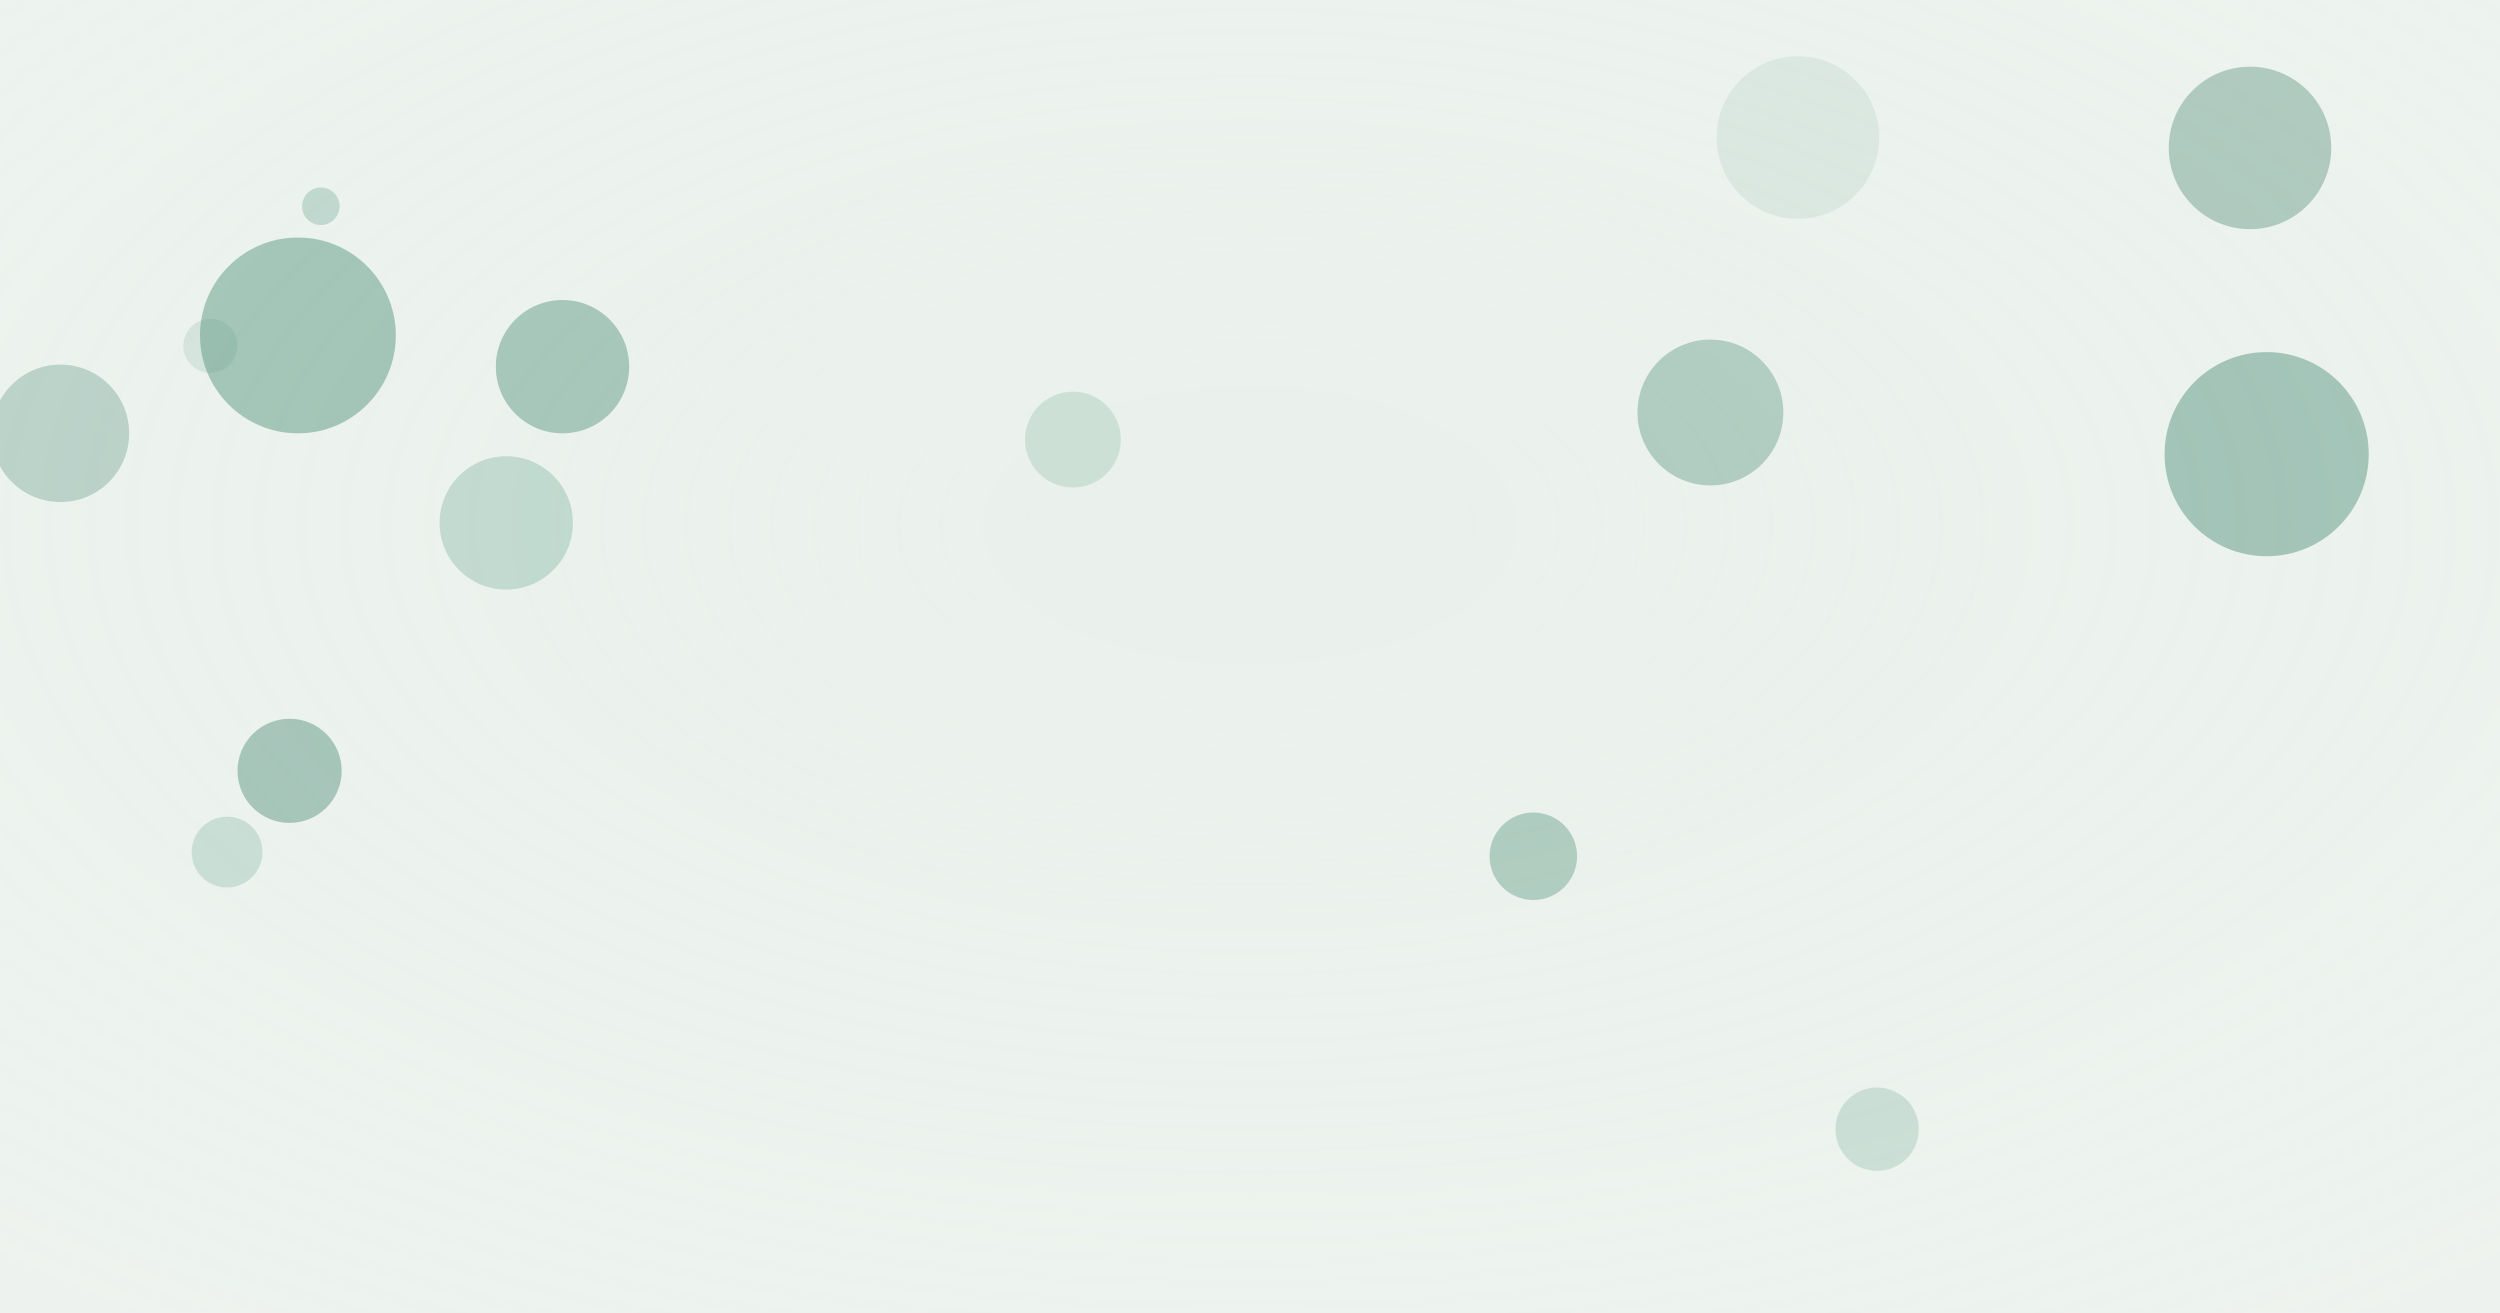
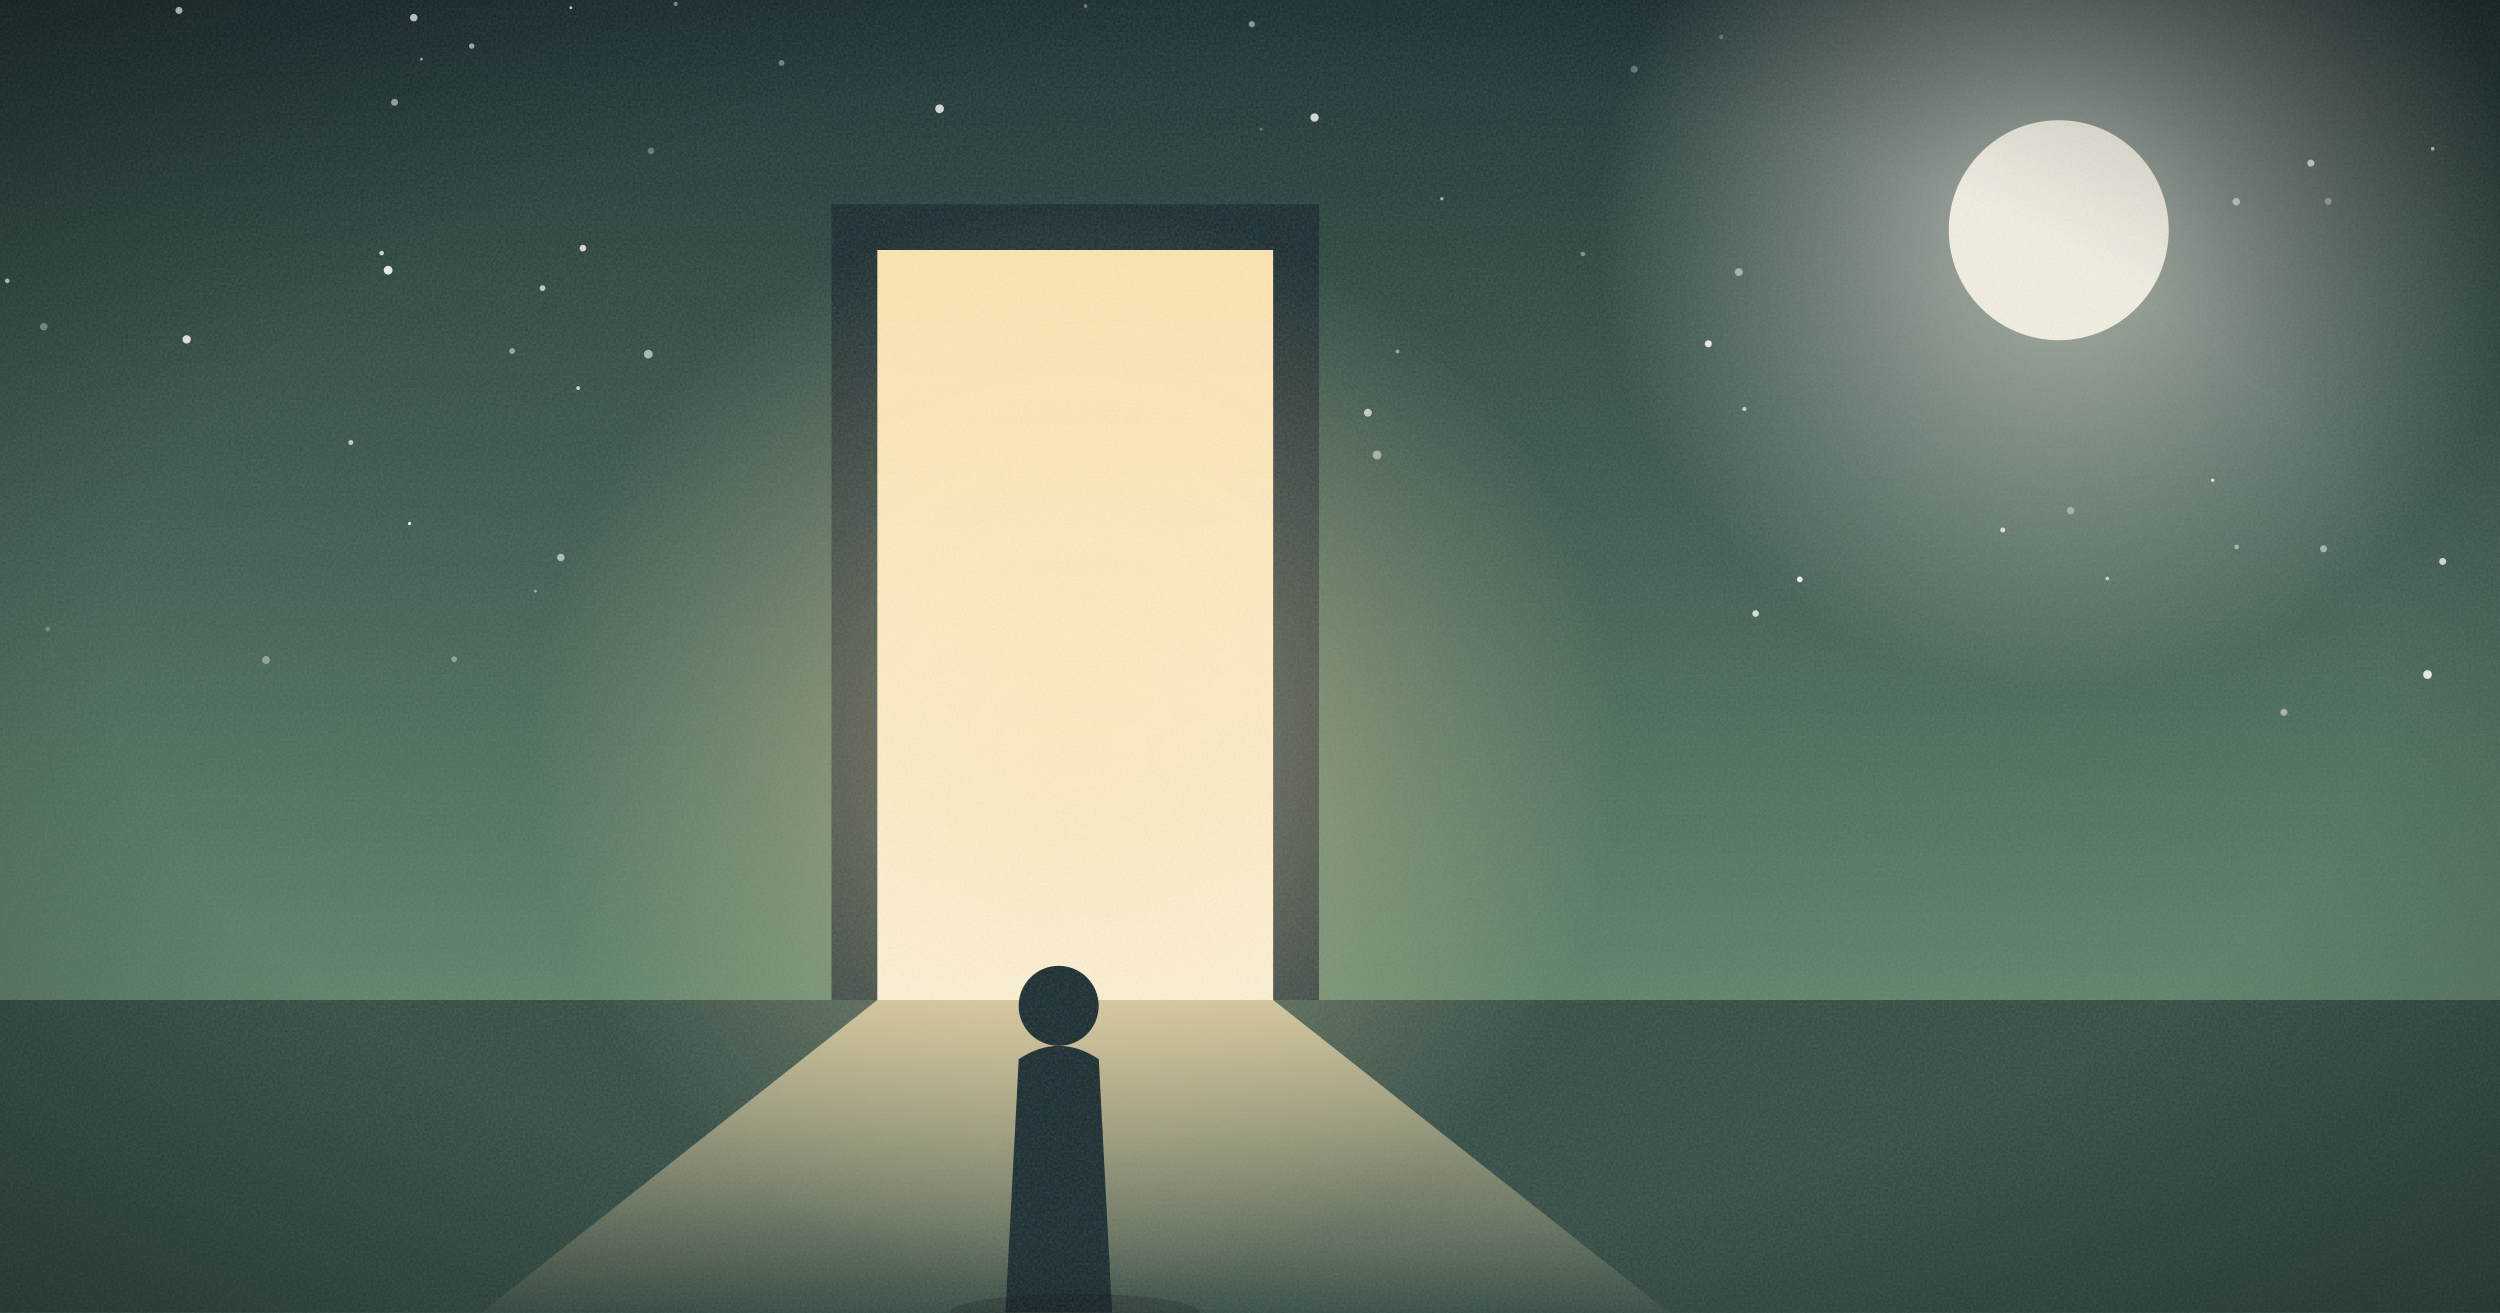
<svg xmlns="http://www.w3.org/2000/svg" viewBox="0 0 1200 630" width="1200" height="630">
-   <rect width="1200" height="630" fill="#eaf1ec" />
-   <circle cx="29" cy="208" r="33" fill="#398067" opacity="0.32" />
-   <circle cx="243" cy="251" r="32" fill="#88b7a5" opacity="0.45" />
-   <circle cx="139" cy="370" r="25" fill="#387e65" opacity="0.43" />
-   <circle cx="901" cy="542" r="20" fill="#3c896d" opacity="0.22" />
-   <circle cx="1088" cy="218" r="49" fill="#398168" opacity="0.45" />
-   <circle cx="143" cy="161" r="47" fill="#3b876b" opacity="0.46" />
-   <circle cx="154" cy="99" r="9" fill="#83b4a2" opacity="0.48" />
-   <circle cx="821" cy="198" r="35" fill="#397f66" opacity="0.34" />
-   <circle cx="270" cy="176" r="32" fill="#3a8369" opacity="0.42" />
-   <circle cx="515" cy="211" r="23" fill="#78ad99" opacity="0.27" />
-   <circle cx="109" cy="409" r="17" fill="#78ae9a" opacity="0.35" />
-   <circle cx="1080" cy="71" r="39" fill="#387c63" opacity="0.39" />
-   <circle cx="101" cy="166" r="13" fill="#3b876c" opacity="0.15" />
-   <circle cx="863" cy="66" r="39" fill="#7eb19e" opacity="0.18" />
-   <circle cx="736" cy="411" r="21" fill="#3b866b" opacity="0.37" />
-   <rect width="1200" height="630" fill="url(#vg)" opacity="0.5" />
  <defs>
-     <radialGradient id="vg" cx="50%" cy="40%" r="75%">
-       <stop offset="0%" stop-color="#fdfcfa" stop-opacity="0" />
-       <stop offset="100%" stop-color="#fdfcfa" stop-opacity="0.35" />
+     <linearGradient id="sky" x1="0" y1="0" x2="0" y2="1">
+       <stop offset="0" stop-color="#172c2f" />
+       <stop offset="1" stop-color="#709a76" />
+     </linearGradient>
+     <radialGradient id="sunglow">
+       <stop offset="0" stop-color="#f3efe2" stop-opacity=".65" />
+       <stop offset="1" stop-color="#f3efe2" stop-opacity="0" />
+     </radialGradient>
+     <radialGradient id="vig" cx=".5" cy=".5" r=".75">
+       <stop offset=".6" stop-color="#000" stop-opacity="0" />
+       <stop offset="1" stop-color="#000" stop-opacity=".38" />
+     </radialGradient>
+     <filter id="grain" x="0" y="0" width="100%" height="100%">
+       <feTurbulence type="fractalNoise" baseFrequency=".85" numOctaves="2" stitchTiles="stitch" />
+       <feColorMatrix values="0 0 0 0 .5  0 0 0 0 .5  0 0 0 0 .5  0 0 0 .55 0" />
+     </filter>
+     <linearGradient id="doorlight" x1="0" y1="0" x2="0" y2="1">
+       <stop offset="0" stop-color="#ffe6b0" />
+       <stop offset="1" stop-color="#fff5df" />
+     </linearGradient>
+     <linearGradient id="beam" x1="0" y1="0" x2="0" y2="1">
+       <stop offset="0" stop-color="#ffe6b0" stop-opacity=".75" />
+       <stop offset="1" stop-color="#ffe6b0" stop-opacity=".05" />
+     </linearGradient>
+     <radialGradient id="glow">
+       <stop offset="0" stop-color="#ffe6b0" stop-opacity=".5" />
+       <stop offset="1" stop-color="#ffe6b0" stop-opacity="0" />
    </radialGradient>
  </defs>
+   <rect width="1200" height="630" fill="url(#sky)" />
+   <circle cx="993.9" cy="245.1" r="1.8" fill="#ffffff" opacity="0.4" />
+   <circle cx="670.8" cy="168.7" r="0.9" fill="#ffffff" opacity="0.5" />
+   <circle cx="453.2" cy="234.5" r="2.1" fill="#ffffff" opacity="0.5" />
+   <circle cx="375.1" cy="30.2" r="1.4" fill="#ffffff" opacity="0.4" />
+   <circle cx="834.6" cy="130.6" r="1.9" fill="#ffffff" opacity="0.5" />
+   <circle cx="312.5" cy="72.4" r="1.6" fill="#ffffff" opacity="0.3" />
+   <circle cx="464.7" cy="147.3" r="1.4" fill="#ffffff" opacity="0.3" />
+   <circle cx="1115.3" cy="263.4" r="1.7" fill="#ffffff" opacity="0.5" />
+   <circle cx="274" cy="3.7" r="0.7" fill="#ffffff" opacity="0.9" />
+   <circle cx="605.3" cy="62" r="0.7" fill="#ffffff" opacity="0.3" />
+   <circle cx="168.4" cy="212.4" r="1.2" fill="#ffffff" opacity="0.7" />
+   <circle cx="826.2" cy="17.7" r="1" fill="#ffffff" opacity="0.3" />
+   <circle cx="759.8" cy="121.9" r="1.1" fill="#ffffff" opacity="0.4" />
+   <circle cx="324.3" cy="1.9" r="1" fill="#ffffff" opacity="0.5" />
+   <circle cx="545.1" cy="139.9" r="1.9" fill="#ffffff" opacity="0.8" />
+   <circle cx="1096.3" cy="341.9" r="1.7" fill="#ffffff" opacity="0.5" />
+   <circle cx="21" cy="156.8" r="1.8" fill="#ffffff" opacity="0.4" />
+   <circle cx="22.9" cy="301.9" r="1.1" fill="#ffffff" opacity="0.3" />
+   <circle cx="553.4" cy="270.3" r="1.1" fill="#ffffff" opacity="0.7" />
+   <circle cx="410.1" cy="206.9" r="1.3" fill="#ffffff" opacity="0.4" />
+   <circle cx="1167.7" cy="71.4" r="0.9" fill="#ffffff" opacity="0.8" />
+   <circle cx="692.1" cy="95.4" r="0.8" fill="#ffffff" opacity="0.6" />
+   <circle cx="1109.2" cy="78.3" r="1.7" fill="#ffffff" opacity="0.8" />
+   <circle cx="863.9" cy="278.1" r="1.4" fill="#ffffff" opacity="0.9" />
+   <circle cx="631" cy="56.4" r="2" fill="#ffffff" opacity="0.8" />
+   <circle cx="565.6" cy="321.9" r="0.9" fill="#ffffff" opacity="0.5" />
+   <circle cx="311.2" cy="170" r="2.1" fill="#ffffff" opacity="0.6" />
+   <circle cx="186.3" cy="129.7" r="2.1" fill="#ffffff" opacity="0.9" />
+   <circle cx="257" cy="283.7" r="0.7" fill="#ffffff" opacity="0.5" />
+   <circle cx="820" cy="165" r="1.7" fill="#ffffff" opacity="0.9" />
+   <circle cx="1073.4" cy="96.8" r="1.8" fill="#ffffff" opacity="0.6" />
+   <circle cx="462" cy="295.3" r="1.6" fill="#ffffff" opacity="0.4" />
+   <circle cx="260.4" cy="138.3" r="1.4" fill="#ffffff" opacity="0.7" />
+   <circle cx="431.1" cy="132.6" r="1.5" fill="#ffffff" opacity="0.6" />
+   <circle cx="1172.5" cy="269.5" r="1.7" fill="#ffffff" opacity="0.8" />
+   <circle cx="202.3" cy="28.4" r="0.7" fill="#ffffff" opacity="0.7" />
+   <circle cx="1031.2" cy="104.2" r="0.6" fill="#ffffff" opacity="0.6" />
+   <circle cx="269.2" cy="267.6" r="1.8" fill="#ffffff" opacity="0.6" />
+   <circle cx="1011.5" cy="277.7" r="0.9" fill="#ffffff" opacity="0.7" />
+   <circle cx="85.9" cy="5" r="1.7" fill="#ffffff" opacity="0.9" />
+   <circle cx="183.2" cy="121.5" r="1.1" fill="#ffffff" opacity="0.8" />
+   <circle cx="198.6" cy="8.5" r="1.8" fill="#ffffff" opacity="0.9" />
+   <circle cx="445.9" cy="341.5" r="1.6" fill="#ffffff" opacity="0.4" />
+   <circle cx="656.6" cy="198.1" r="1.9" fill="#ffffff" opacity="0.7" />
+   <circle cx="837.3" cy="196.3" r="1" fill="#ffffff" opacity="0.7" />
+   <circle cx="605.6" cy="108.8" r="1" fill="#ffffff" opacity="0.3" />
+   <circle cx="1062.1" cy="230.5" r="0.8" fill="#ffffff" opacity="0.9" />
+   <circle cx="189.4" cy="49.1" r="1.7" fill="#ffffff" opacity="0.6" />
+   <circle cx="226.4" cy="22.1" r="1.3" fill="#ffffff" opacity="0.7" />
+   <circle cx="279.8" cy="119.1" r="1.6" fill="#ffffff" opacity="0.8" />
+   <circle cx="979.6" cy="109.7" r="2.1" fill="#ffffff" opacity="0.6" />
+   <circle cx="600.9" cy="11.6" r="1.5" fill="#ffffff" opacity="0.5" />
+   <circle cx="196.6" cy="251.3" r="0.8" fill="#ffffff" opacity="0.9" />
+   <circle cx="784.4" cy="33.2" r="1.7" fill="#ffffff" opacity="0.3" />
+   <circle cx="1073.6" cy="262.5" r="1.1" fill="#ffffff" opacity="0.5" />
+   <circle cx="842.7" cy="294.5" r="1.6" fill="#ffffff" opacity="0.8" />
+   <circle cx="661" cy="218.4" r="2.1" fill="#ffffff" opacity="0.5" />
+   <circle cx="1117.5" cy="96.6" r="1.7" fill="#ffffff" opacity="0.4" />
+   <circle cx="961.3" cy="254.4" r="1.2" fill="#ffffff" opacity="0.8" />
+   <circle cx="521.1" cy="2.9" r="0.9" fill="#ffffff" opacity="0.4" />
+   <circle cx="451" cy="52.2" r="2.1" fill="#ffffff" opacity="0.8" />
+   <circle cx="1165.2" cy="323.8" r="2.1" fill="#ffffff" opacity="0.9" />
+   <circle cx="520.2" cy="256.1" r="1.8" fill="#ffffff" opacity="0.3" />
+   <circle cx="245.8" cy="168.5" r="1.4" fill="#ffffff" opacity="0.5" />
+   <circle cx="127.7" cy="316.8" r="1.9" fill="#ffffff" opacity="0.4" />
+   <circle cx="567.7" cy="299.5" r="0.7" fill="#ffffff" opacity="0.8" />
+   <circle cx="218" cy="316.4" r="1.4" fill="#ffffff" opacity="0.4" />
+   <circle cx="89.6" cy="162.9" r="2" fill="#ffffff" opacity="0.9" />
+   <circle cx="3.5" cy="134.8" r="1.1" fill="#ffffff" opacity="0.8" />
+   <circle cx="277.5" cy="186.3" r="0.9" fill="#ffffff" opacity="0.8" />
+   <circle cx="988.2" cy="110.5" r="221.9" fill="url(#sunglow)" />
+   <circle cx="988.2" cy="110.5" r="52.8" fill="#f3efe2" />
+   <rect x="0" y="480" width="1200" height="630" fill="#2f4941" />
+   <polygon points="421.119,480 611.119,480 801.119,630 231.119,630" fill="url(#beam)" />
+   <rect x="399.119" y="98" width="234" height="382" fill="#16292d" />
+   <rect x="421.119" y="120" width="190" height="360" fill="url(#doorlight)" />
+   <circle cx="516.119" cy="360" r="260" fill="url(#glow)" />
+   <g fill="#16292d">
+     <circle cx="508.163" cy="482.8" r="19.2" />
+     <path d="M482.6 630 L489 508.4 Q508.163 495.6 527.4 508.4 L533.8 630 Z" />
+   </g>
+   <ellipse cx="516.119" cy="630" rx="60" ry="9" fill="#000" opacity=".2" />
+   <rect width="1200" height="630" filter="url(#grain)" opacity=".35" />
+   <rect width="1200" height="630" fill="url(#vig)" />
</svg>
